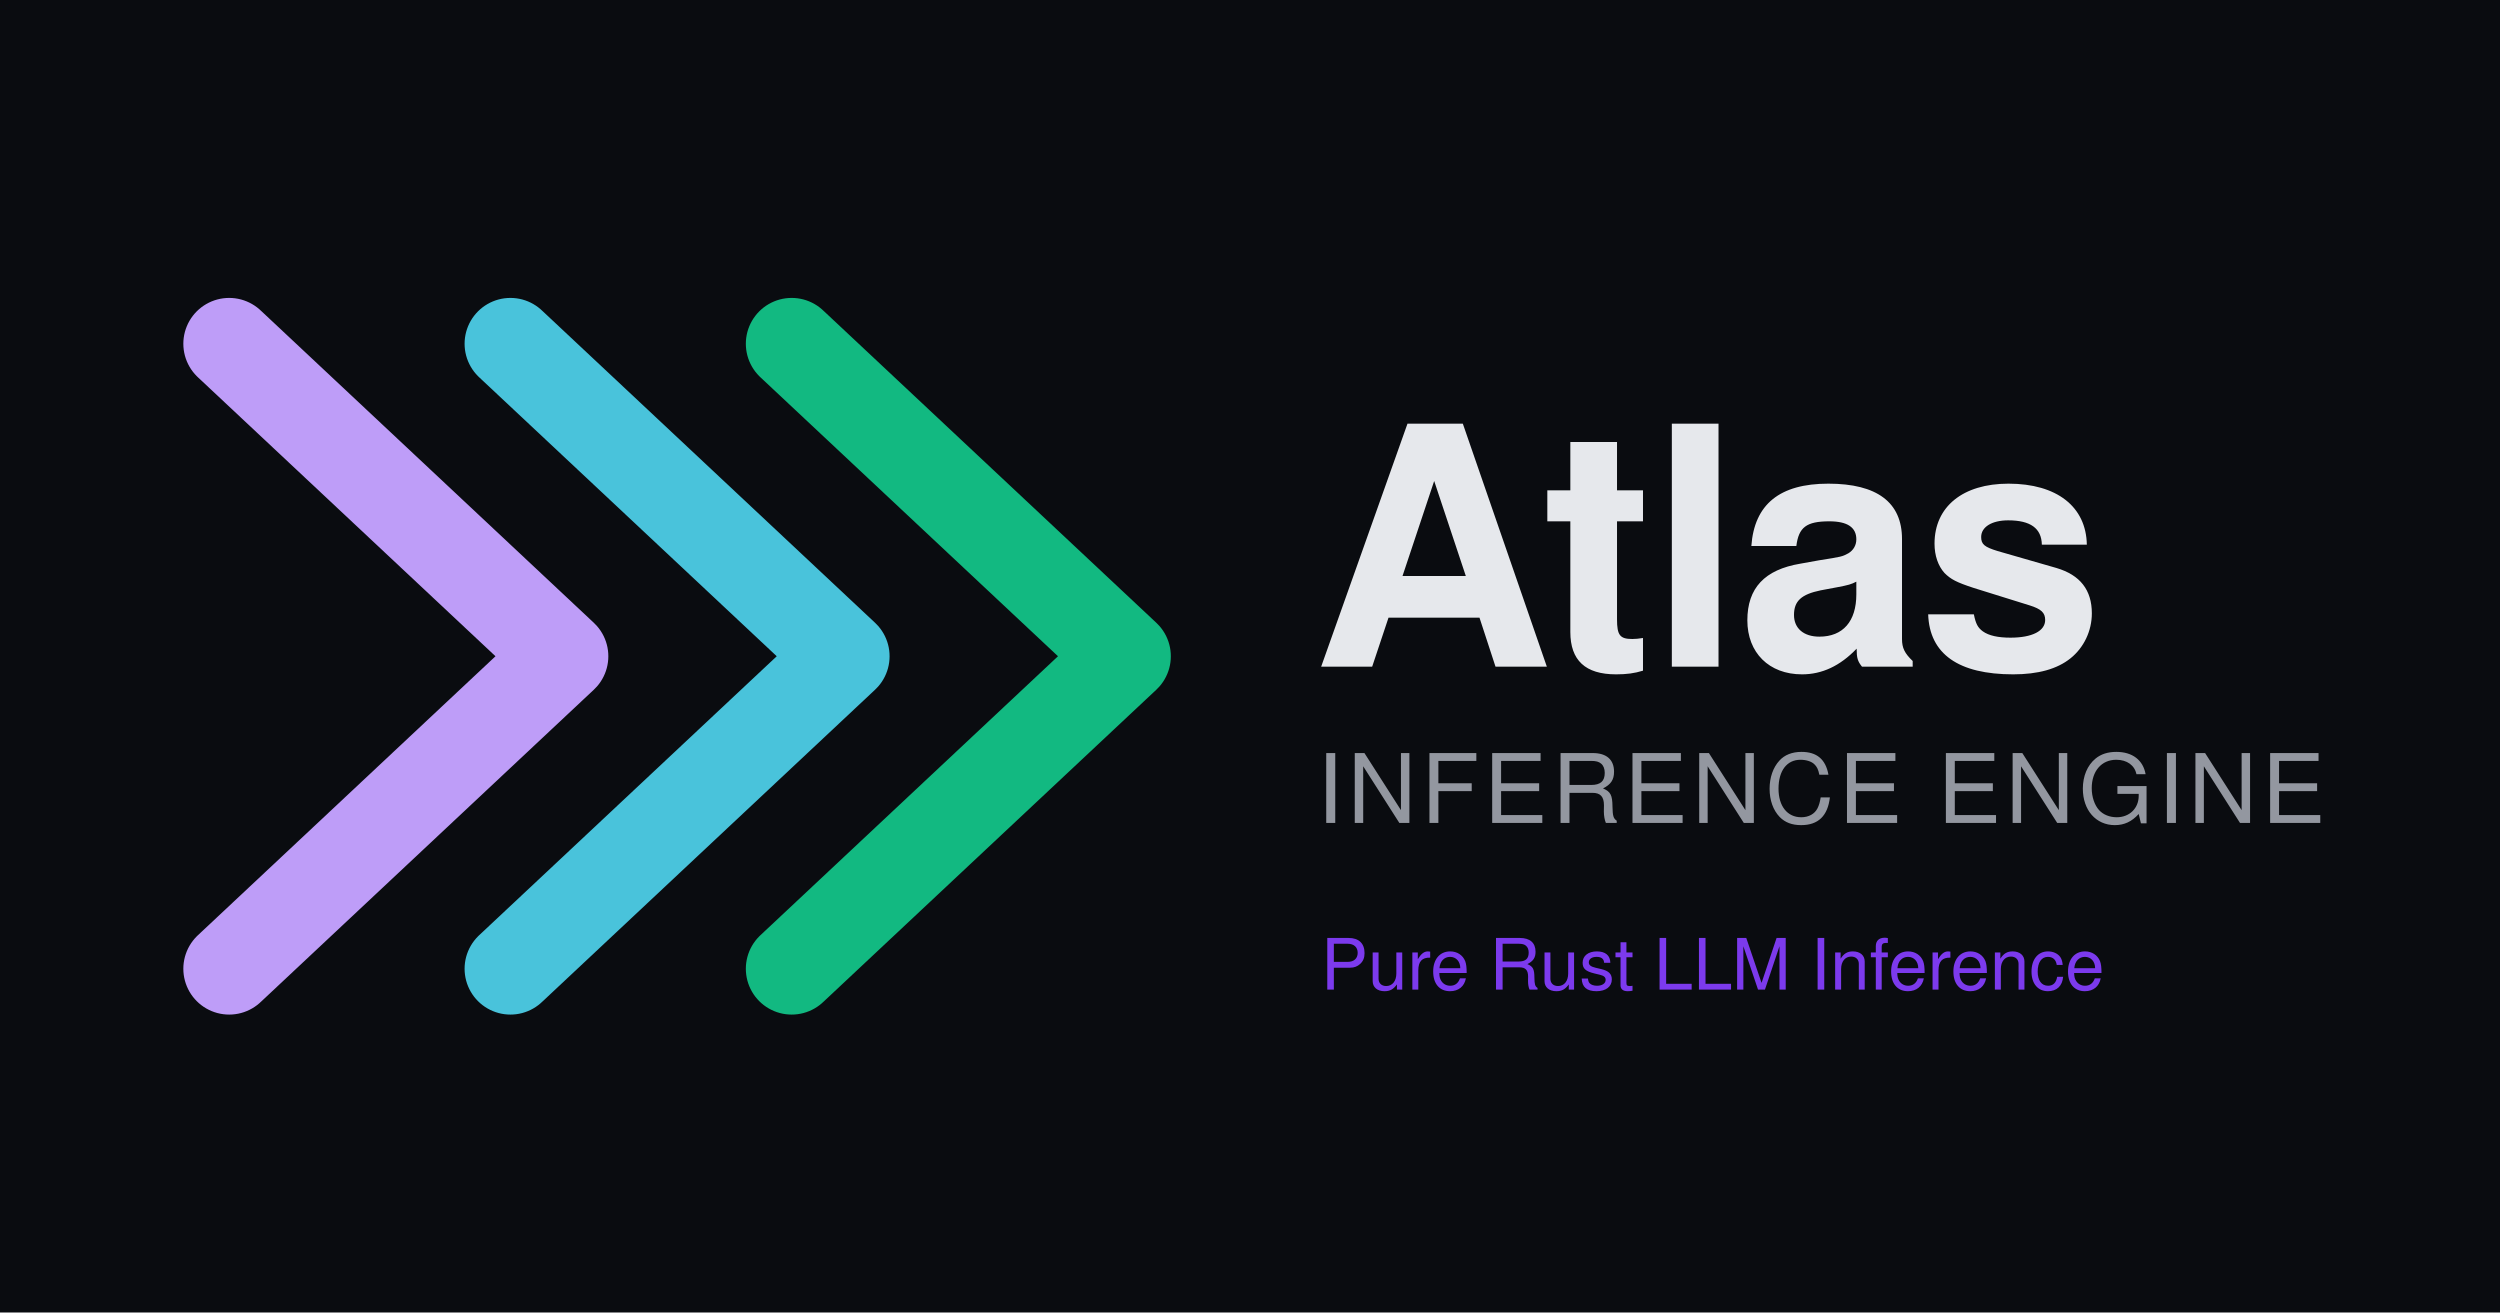
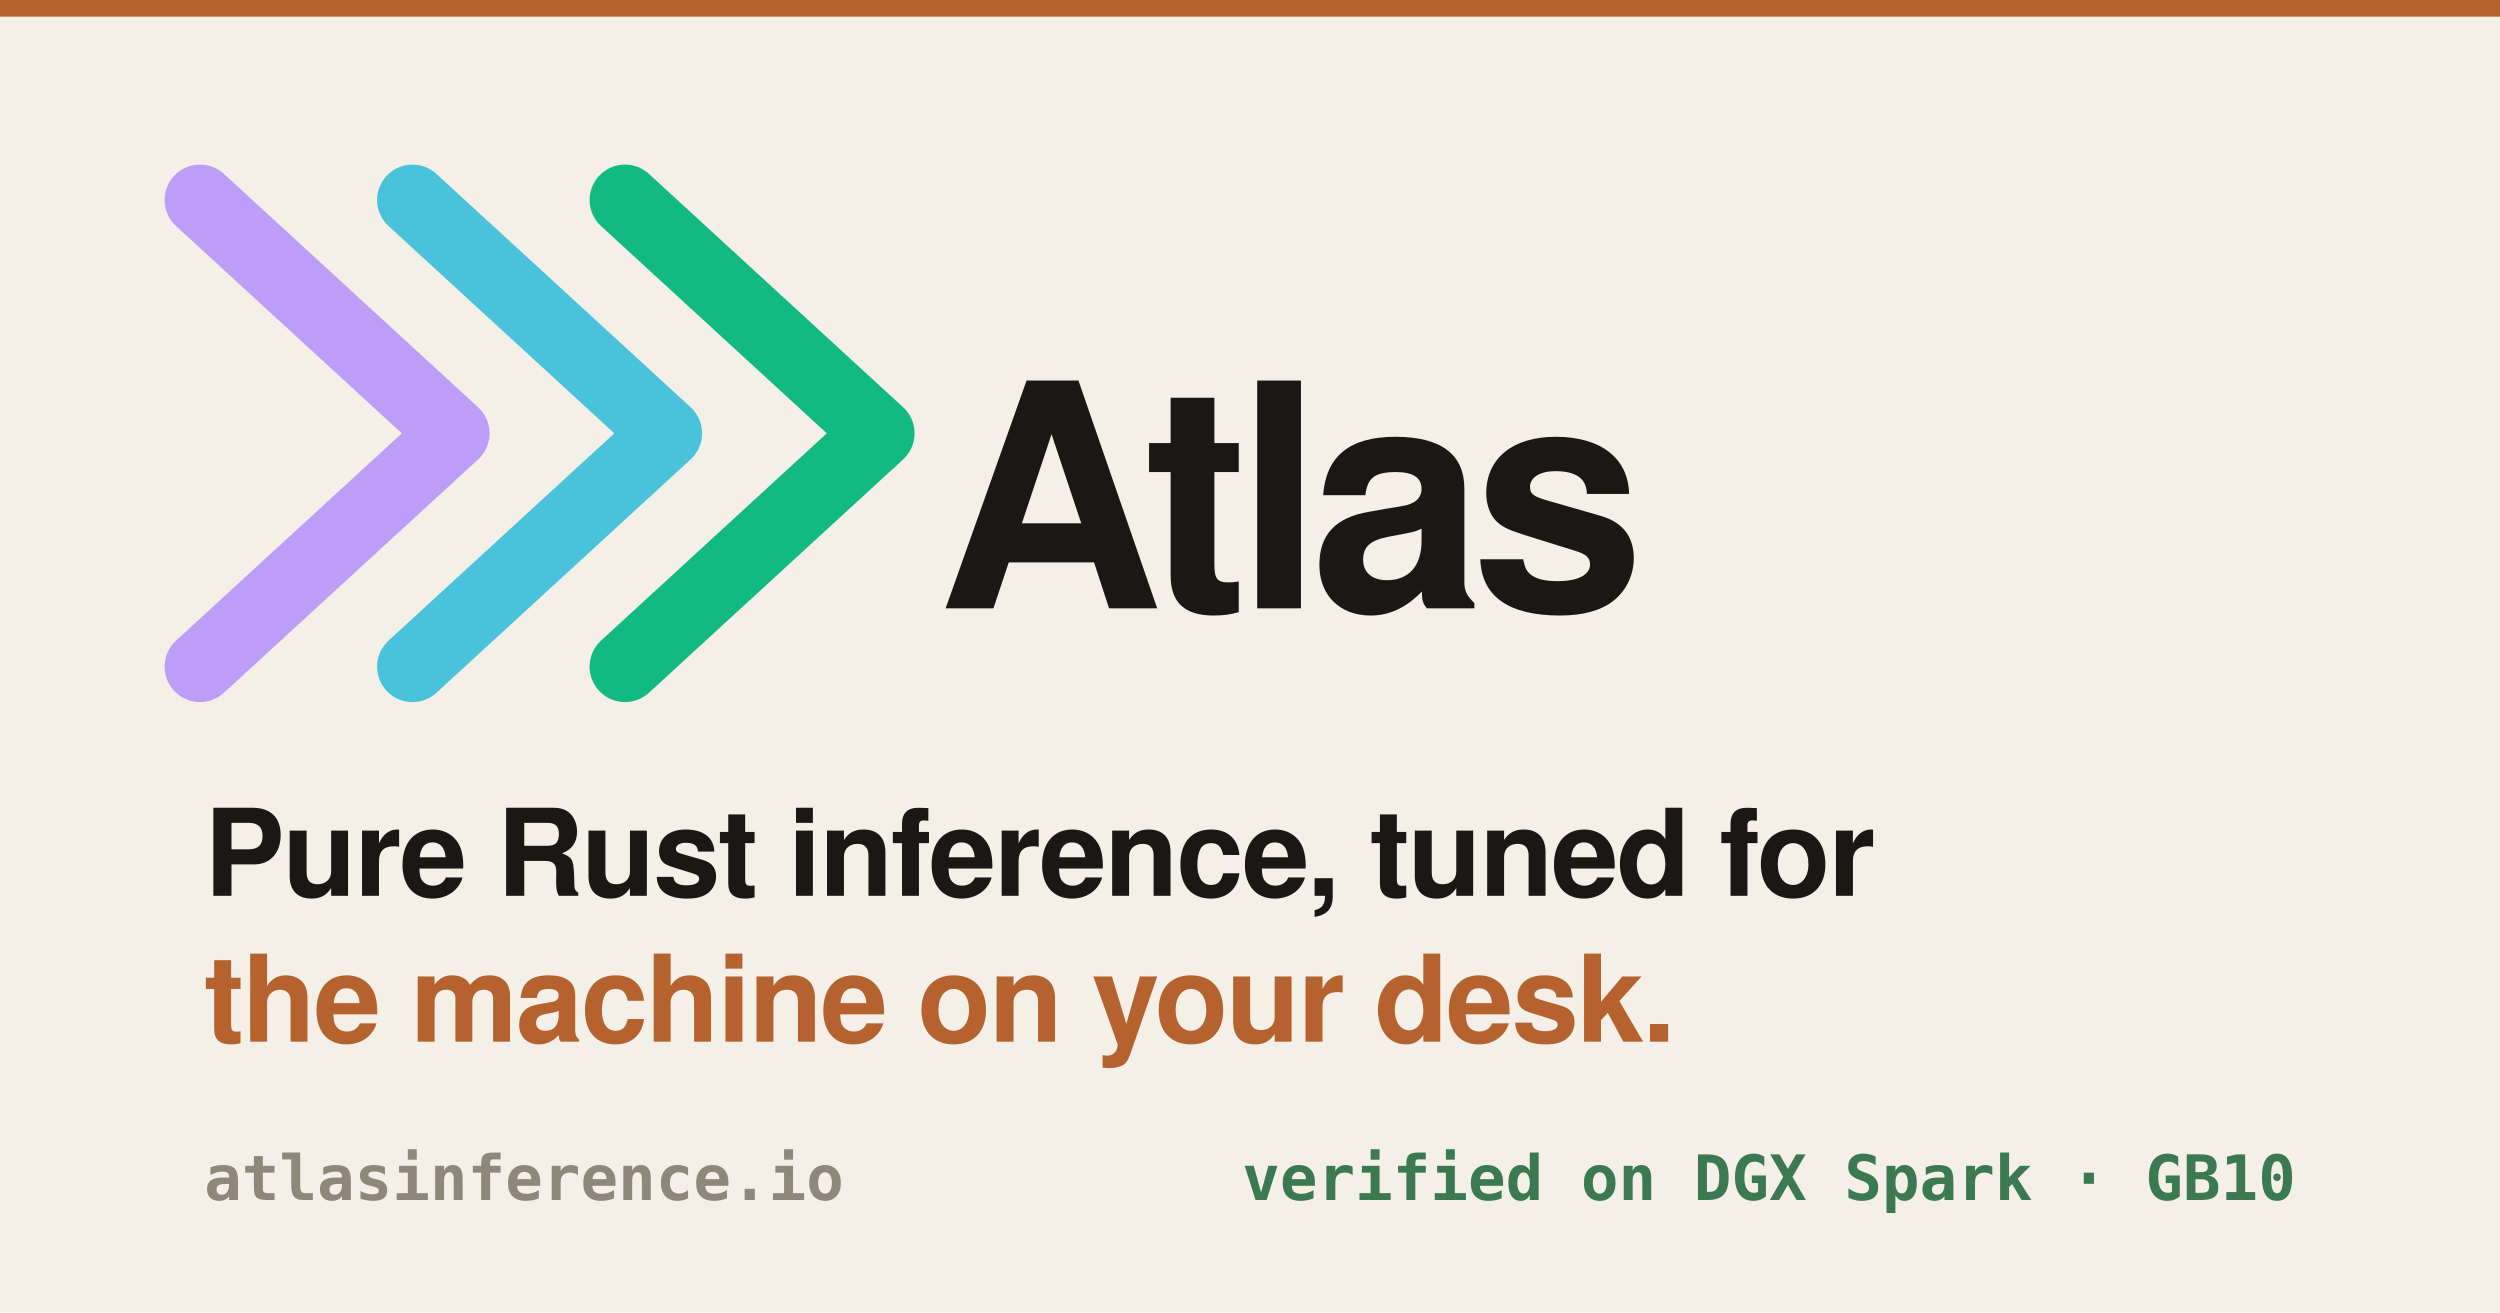
- <svg xmlns="http://www.w3.org/2000/svg" viewBox="0 0 1200 630" font-family="'Helvetica Neue', Helvetica, Arial, sans-serif">
-   <rect width="1200" height="630" fill="#0a0c10" />
-   <g fill="none" stroke-width="44" stroke-linecap="round" stroke-linejoin="round" transform="translate(110 165)">
-     <polyline points="0,0 160,150 0,300" stroke="#BE9DF8" />
-     <polyline points="135,0 295,150 135,300" stroke="#49C3DB" />
-     <polyline points="270,0 430,150 270,300" stroke="#12B981" />
+ <svg xmlns="http://www.w3.org/2000/svg" viewBox="0 0 1200 630" font-family="-apple-system, 'Segoe UI', Helvetica, Arial, sans-serif">
+   <rect width="1200" height="630" fill="#f4f0e8" />
+   <rect width="1200" height="8" fill="#b5622f" />
+   <g fill="none" stroke-width="34" stroke-linecap="round" stroke-linejoin="round" transform="translate(96 96)">
+     <polyline points="0,0 122,112 0,224" stroke="#BE9DF8" />
+     <polyline points="102,0 224,112 102,224" stroke="#49C3DB" />
+     <polyline points="204,0 326,112 204,224" stroke="#12B981" />
  </g>
-   <text x="630" y="320" fill="#E6E8EC" font-size="160" font-weight="700" letter-spacing="-2">Atlas</text>
-   <text x="632" y="395" fill="#9397A0" font-size="46" font-weight="500" letter-spacing="2">INFERENCE ENGINE</text>
-   <text x="634" y="475" fill="#7c3aed" font-size="34" font-weight="400">Pure Rust LLM Inference</text>
+   <text x="450" y="292" fill="#1a1815" font-size="150" font-weight="850" letter-spacing="-6">Atlas</text>
+   <text x="98" y="430" fill="#1a1815" font-size="58" font-weight="700" letter-spacing="-1">Pure Rust inference, tuned for</text>
+   <text x="98" y="500" fill="#b5622f" font-size="58" font-weight="800" letter-spacing="-1">the machine on your desk.</text>
+   <text x="98" y="576" fill="#8f887a" font-size="30" font-weight="600" font-family="ui-monospace, 'SF Mono', Menlo, monospace">atlasinference.io</text>
+   <text x="1102" y="576" fill="#3b7a50" font-size="30" font-weight="700" text-anchor="end" font-family="ui-monospace, 'SF Mono', Menlo, monospace">verified on DGX Spark · GB10</text>
</svg>
